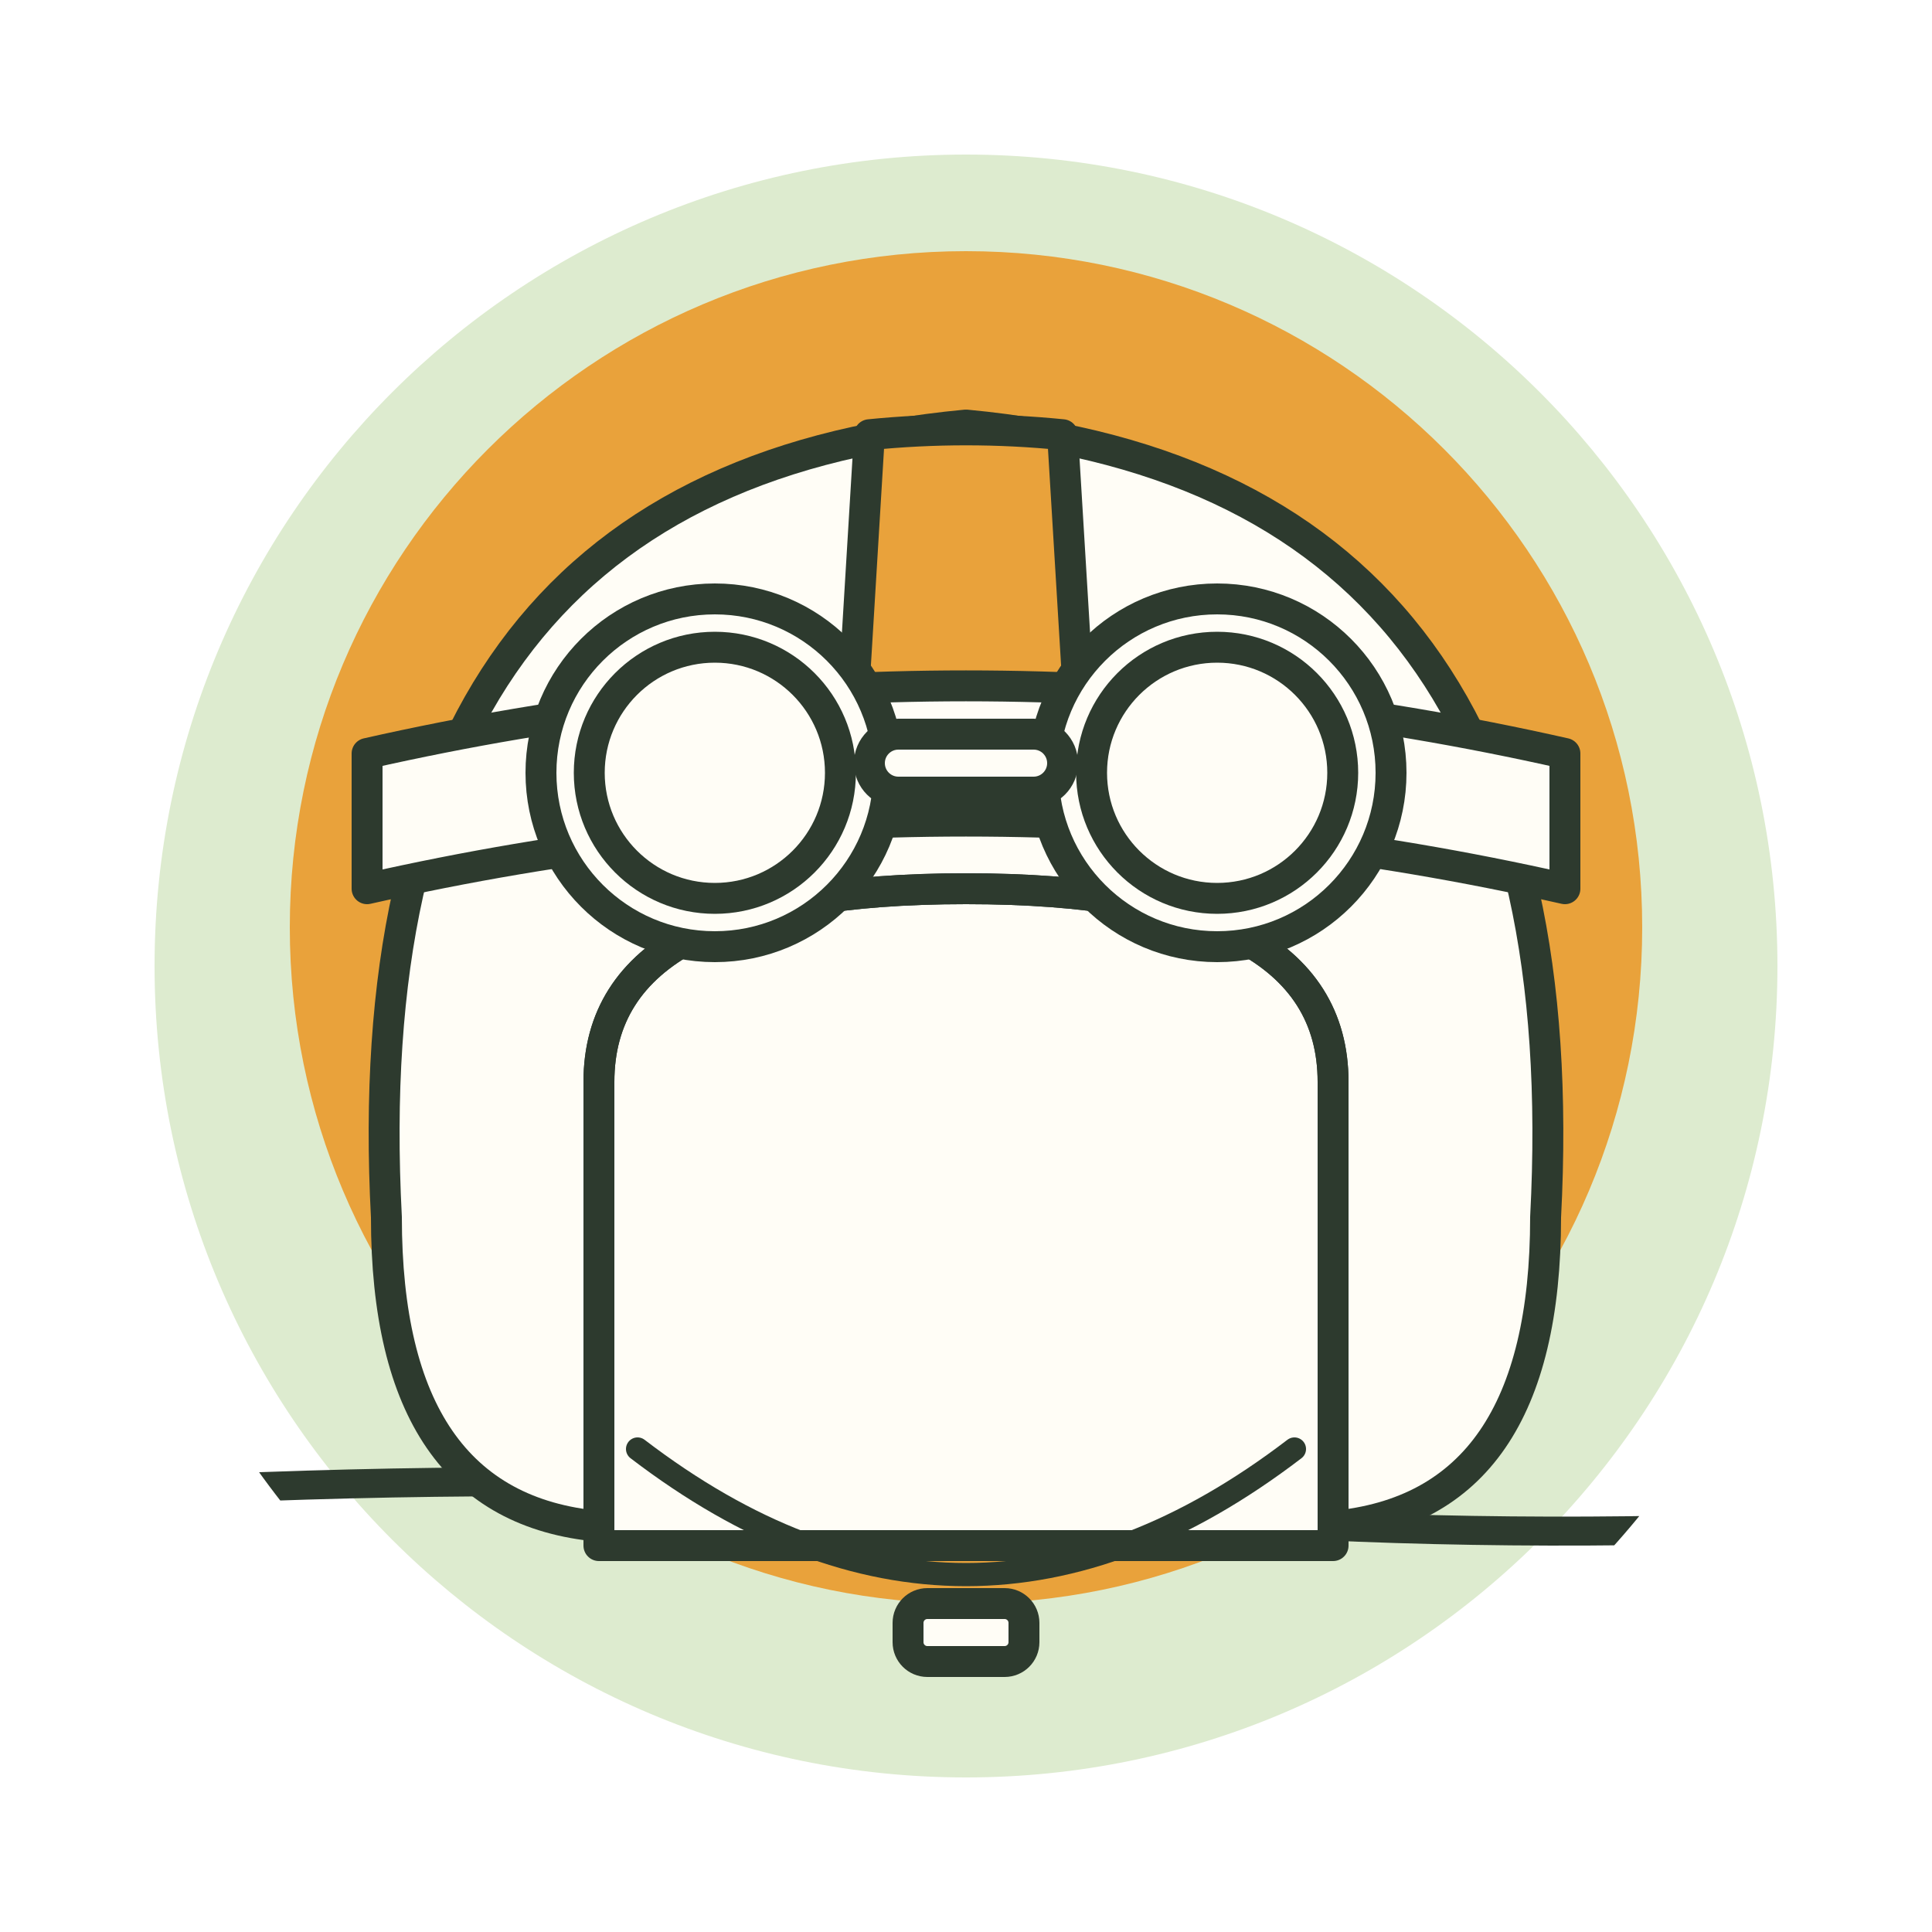
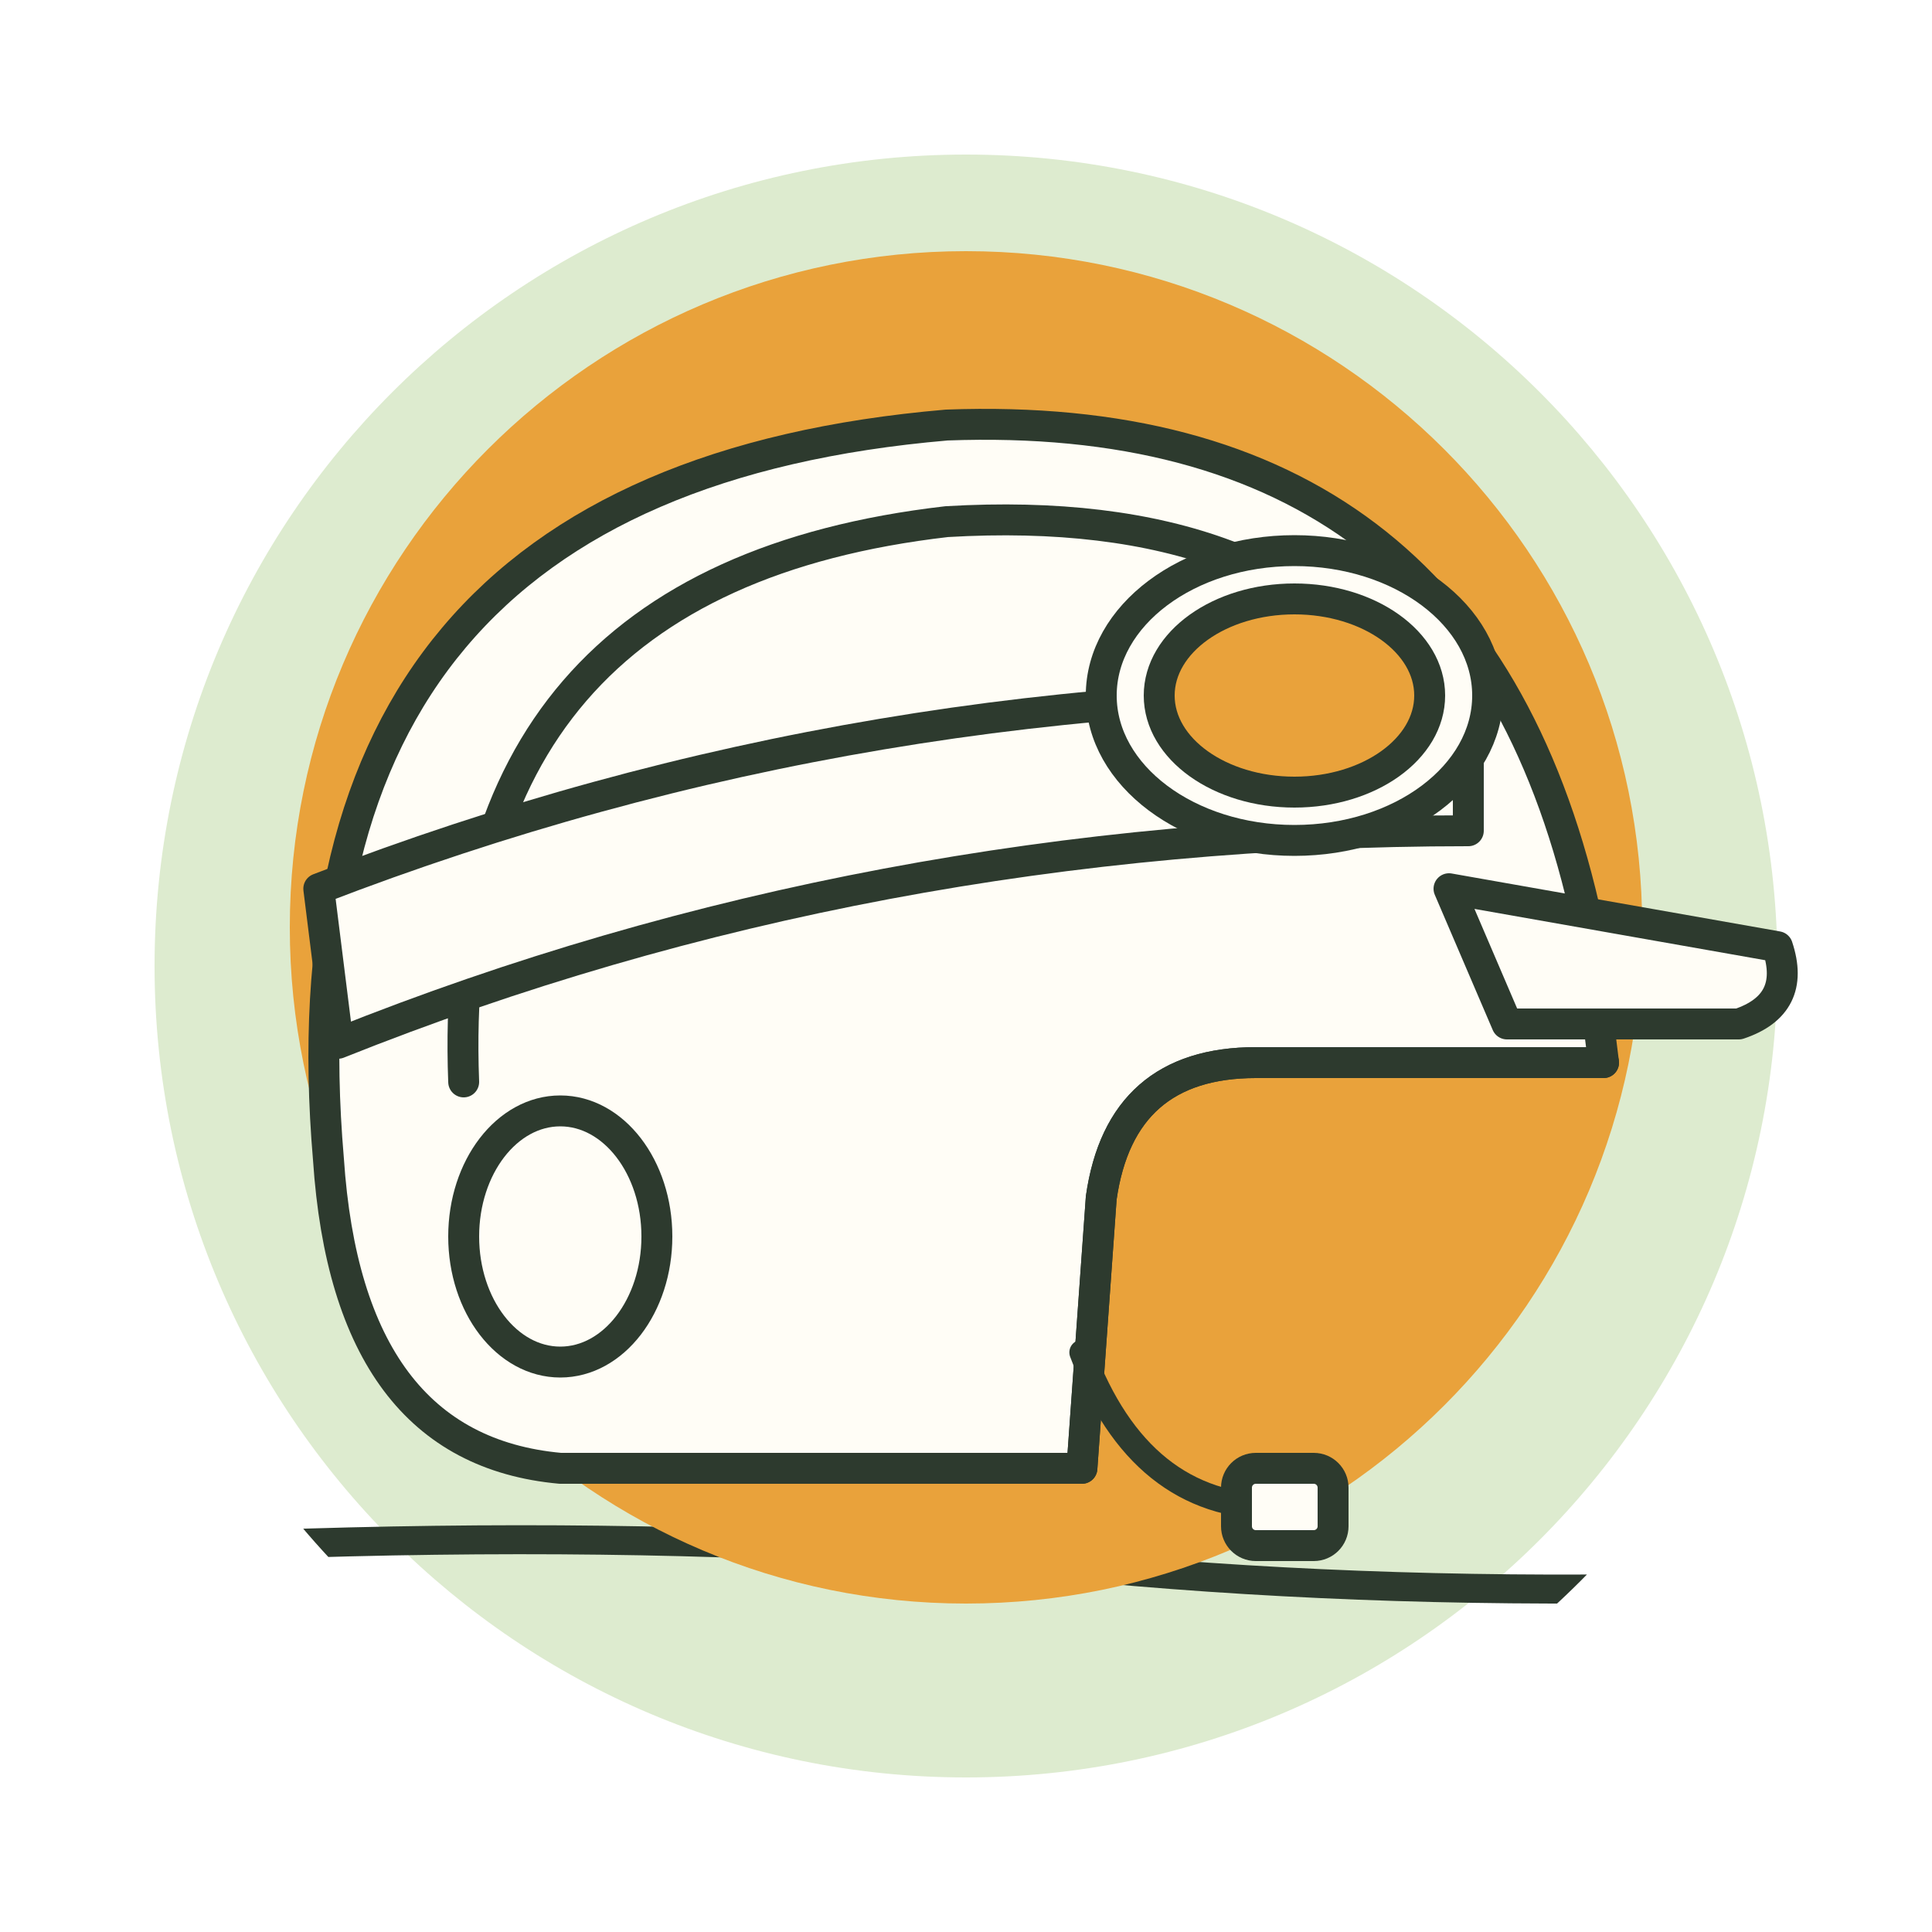
<svg xmlns="http://www.w3.org/2000/svg" viewBox="0 0 200 200" width="200" height="200">
  <defs>
    <clipPath id="clip">
      <circle cx="100" cy="100" r="90" />
    </clipPath>
  </defs>
  <circle cx="100" cy="100" r="84" fill="#DDEBCF" />
  <g clip-path="url(#clip)">
-     <path d="M-30 157.8 Q50 150 110 156 T240 153.6" fill="none" stroke="#2D3A2E" stroke-width="3" stroke-linecap="round" />
-   </g>
-   <clipPath id="frame">
-     <path d="M11 100 a89 89 0 1 0 178 0 a89 89 0 1 0 -178 0Z" />
-   </clipPath>
-   <g clip-path="url(#frame)">
-     <circle cx="100" cy="96" r="70" fill="#E9A23B" />
-     <path d="M40 126 Q36 50 100 44 Q164 50 160 126 Q160 156 138 158 H62 Q40 156 40 126Z" fill="#FFFDF6" stroke="#2D3A2E" stroke-width="3.2" stroke-linejoin="round" stroke-linecap="round" />
-     <path d="M90 45 Q100 44 110 45 L112 78 H88Z" fill="#E9A23B" stroke="#2D3A2E" stroke-width="3.2" stroke-linejoin="round" stroke-linecap="round" />
-     <path d="M62 112 Q62 92 100 92 Q138 92 138 112 V160 H62Z" fill="#FFFDF6" stroke="#2D3A2E" stroke-width="3.2" stroke-linejoin="round" stroke-linecap="round" />
-     <path d="M62 158 V112 Q62 92 100 92 Q138 92 138 112 V158" fill="none" stroke="#2D3A2E" stroke-width="3.2" stroke-linecap="round" stroke-linejoin="round" />
-     <path d="M38 78 Q100 64 162 78 V92 Q100 78 38 92Z" fill="#FFFDF6" stroke="#2D3A2E" stroke-width="3.2" stroke-linejoin="round" stroke-linecap="round" />
-     <path d="M56 80 a18 18 0 1 0 36 0 a18 18 0 1 0 -36 0Z" fill="#FFFDF6" stroke="#2D3A2E" stroke-width="3.2" stroke-linejoin="round" stroke-linecap="round" />
-     <path d="M61 80 a13 13 0 1 0 26 0 a13 13 0 1 0 -26 0Z" fill="#FFFDF6" stroke="#2D3A2E" stroke-width="3.2" stroke-linejoin="round" stroke-linecap="round" />
-     <path d="M108 80 a18 18 0 1 0 36 0 a18 18 0 1 0 -36 0Z" fill="#FFFDF6" stroke="#2D3A2E" stroke-width="3.2" stroke-linejoin="round" stroke-linecap="round" />
-     <path d="M113 80 a13 13 0 1 0 26 0 a13 13 0 1 0 -26 0Z" fill="#FFFDF6" stroke="#2D3A2E" stroke-width="3.2" stroke-linejoin="round" stroke-linecap="round" />
-     <path d="M93 76 H107 A3 3 0 0 1 110 79 V79 A3 3 0 0 1 107 82 H93 A3 3 0 0 1 90 79 V79 A3 3 0 0 1 93 76Z" fill="#FFFDF6" stroke="#2D3A2E" stroke-width="3.2" stroke-linejoin="round" stroke-linecap="round" />
-     <path d="M66 150 Q100 176 134 150" fill="none" stroke="#2D3A2E" stroke-width="2.4" stroke-linecap="round" stroke-linejoin="round" />
-     <path d="M96 166 H104 A2 2 0 0 1 106 168 V170 A2 2 0 0 1 104 172 H96 A2 2 0 0 1 94 170 V168 A2 2 0 0 1 96 166Z" fill="#FFFDF6" stroke="#2D3A2E" stroke-width="3.2" stroke-linejoin="round" stroke-linecap="round" />
+     <path d="M-30 163.8 Q50 156 110 162 T240 159.6" fill="none" stroke="#2D3A2E" stroke-width="3" stroke-linecap="round" />
+     <clipPath id="frame">
+       <path d="M11 100 a89 89 0 1 0 178 0 a89 89 0 1 0 -178 0Z" />
+     </clipPath>
+     <g clip-path="url(#frame)">
+       <circle cx="100" cy="96" r="70" fill="#E9A23B" />
+       <path d="M34 120 Q28 50 98 44 Q152 42 164 94 L166 110 H130 Q116 110 114 124 L112 152 H58 Q36 150 34 120Z" fill="#FFFDF6" stroke="#2D3A2E" stroke-width="3.2" stroke-linejoin="round" stroke-linecap="round" />
+       <path d="M48 112 Q46 60 98 54 Q132 52 146 72" fill="none" stroke="#2D3A2E" stroke-width="3.2" stroke-linecap="round" stroke-linejoin="round" />
+       <path d="M166 110 H130 Q116 110 114 124 L112 152" fill="none" stroke="#2D3A2E" stroke-width="3.2" stroke-linecap="round" stroke-linejoin="round" />
+       <path d="M150 92 L184 98 Q186 104 180 106 L156 106Z" fill="#FFFDF6" stroke="#2D3A2E" stroke-width="3.2" stroke-linejoin="round" stroke-linecap="round" />
+       <path d="M33 92 Q90 70 152 72 V86 Q90 86 35 108Z" fill="#FFFDF6" stroke="#2D3A2E" stroke-width="3.2" stroke-linejoin="round" stroke-linecap="round" />
+       <path d="M114 72 a20 15 0 1 0 40 0 a20 15 0 1 0 -40 0Z" fill="#FFFDF6" stroke="#2D3A2E" stroke-width="3.2" stroke-linejoin="round" stroke-linecap="round" />
+       <path d="M120 72 a14 10 0 1 0 28 0 a14 10 0 1 0 -28 0Z" fill="#E9A23B" stroke="#2D3A2E" stroke-width="3.2" stroke-linejoin="round" stroke-linecap="round" />
+       <path d="M48 128 a10 13 0 1 0 20 0 a10 13 0 1 0 -20 0Z" fill="#FFFDF6" stroke="#2D3A2E" stroke-width="3.2" stroke-linejoin="round" stroke-linecap="round" />
+       <path d="M112 140 Q118 156 132 156" fill="none" stroke="#2D3A2E" stroke-width="2.6" stroke-linecap="round" stroke-linejoin="round" />
+       <path d="M130 152 H136 A2 2 0 0 1 138 154 V158 A2 2 0 0 1 136 160 H130 A2 2 0 0 1 128 158 V154 A2 2 0 0 1 130 152Z" fill="#FFFDF6" stroke="#2D3A2E" stroke-width="3.2" stroke-linejoin="round" stroke-linecap="round" />
+     </g>
  </g>
</svg>
